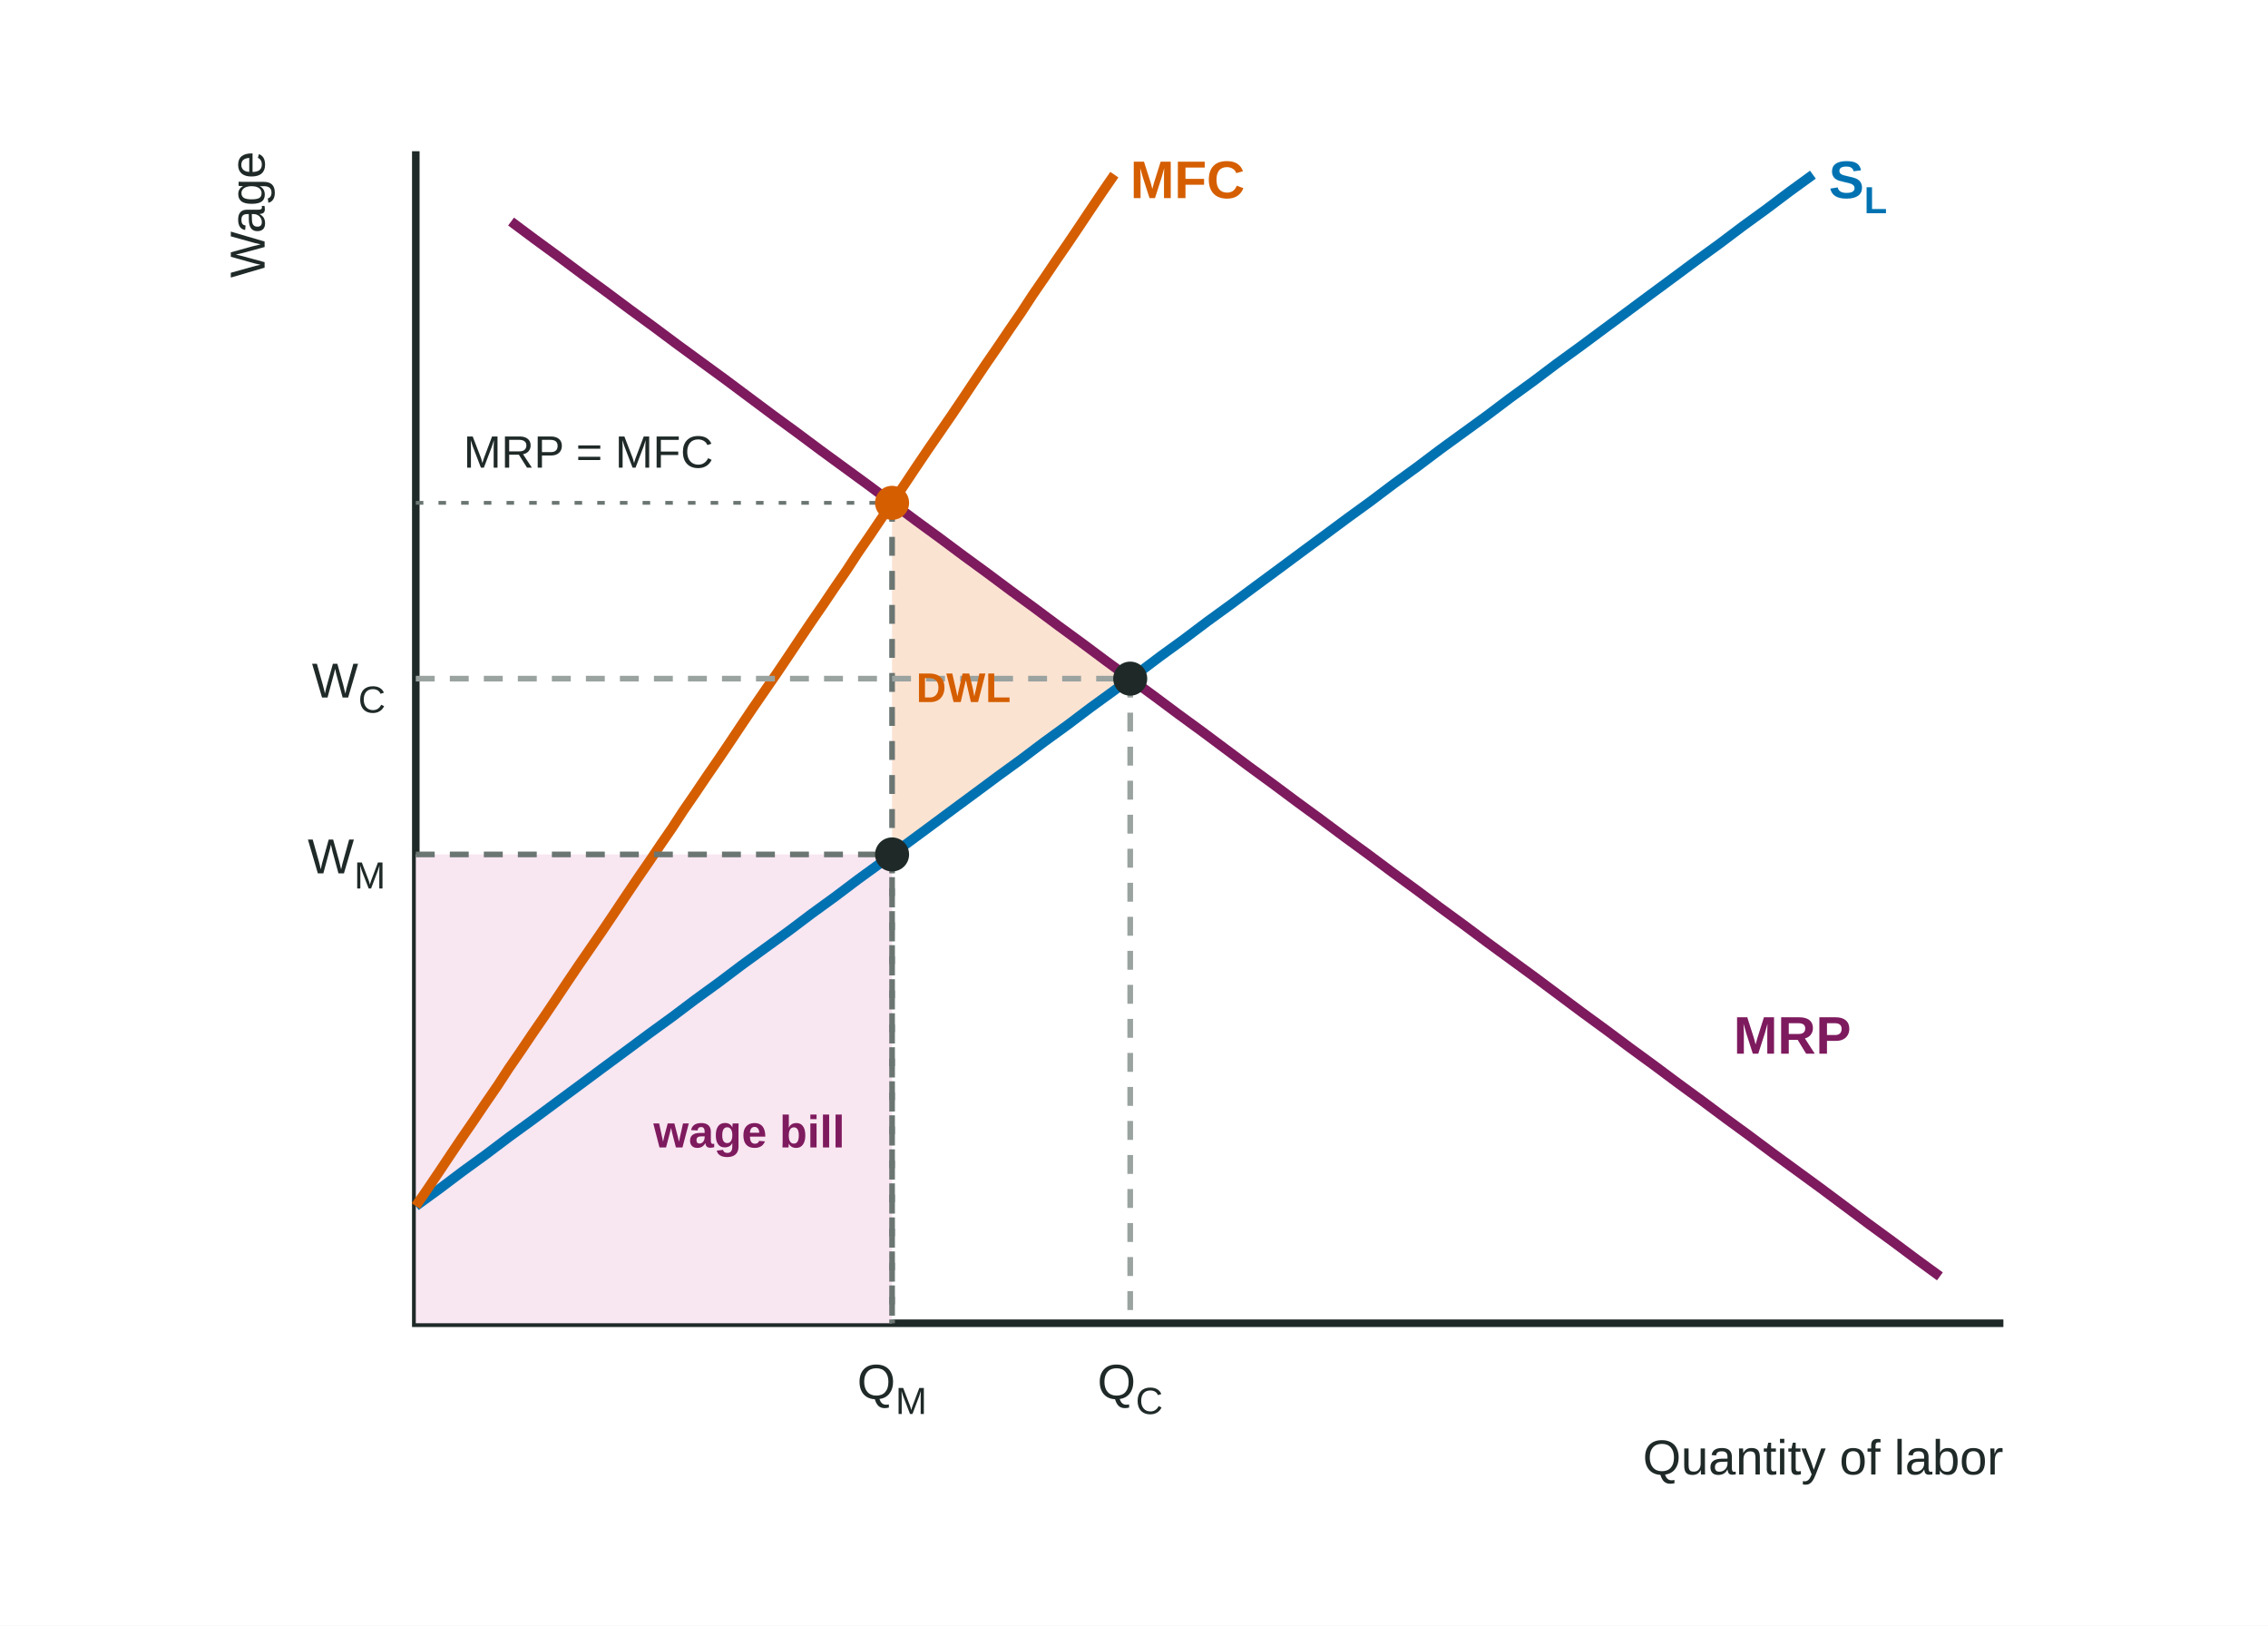
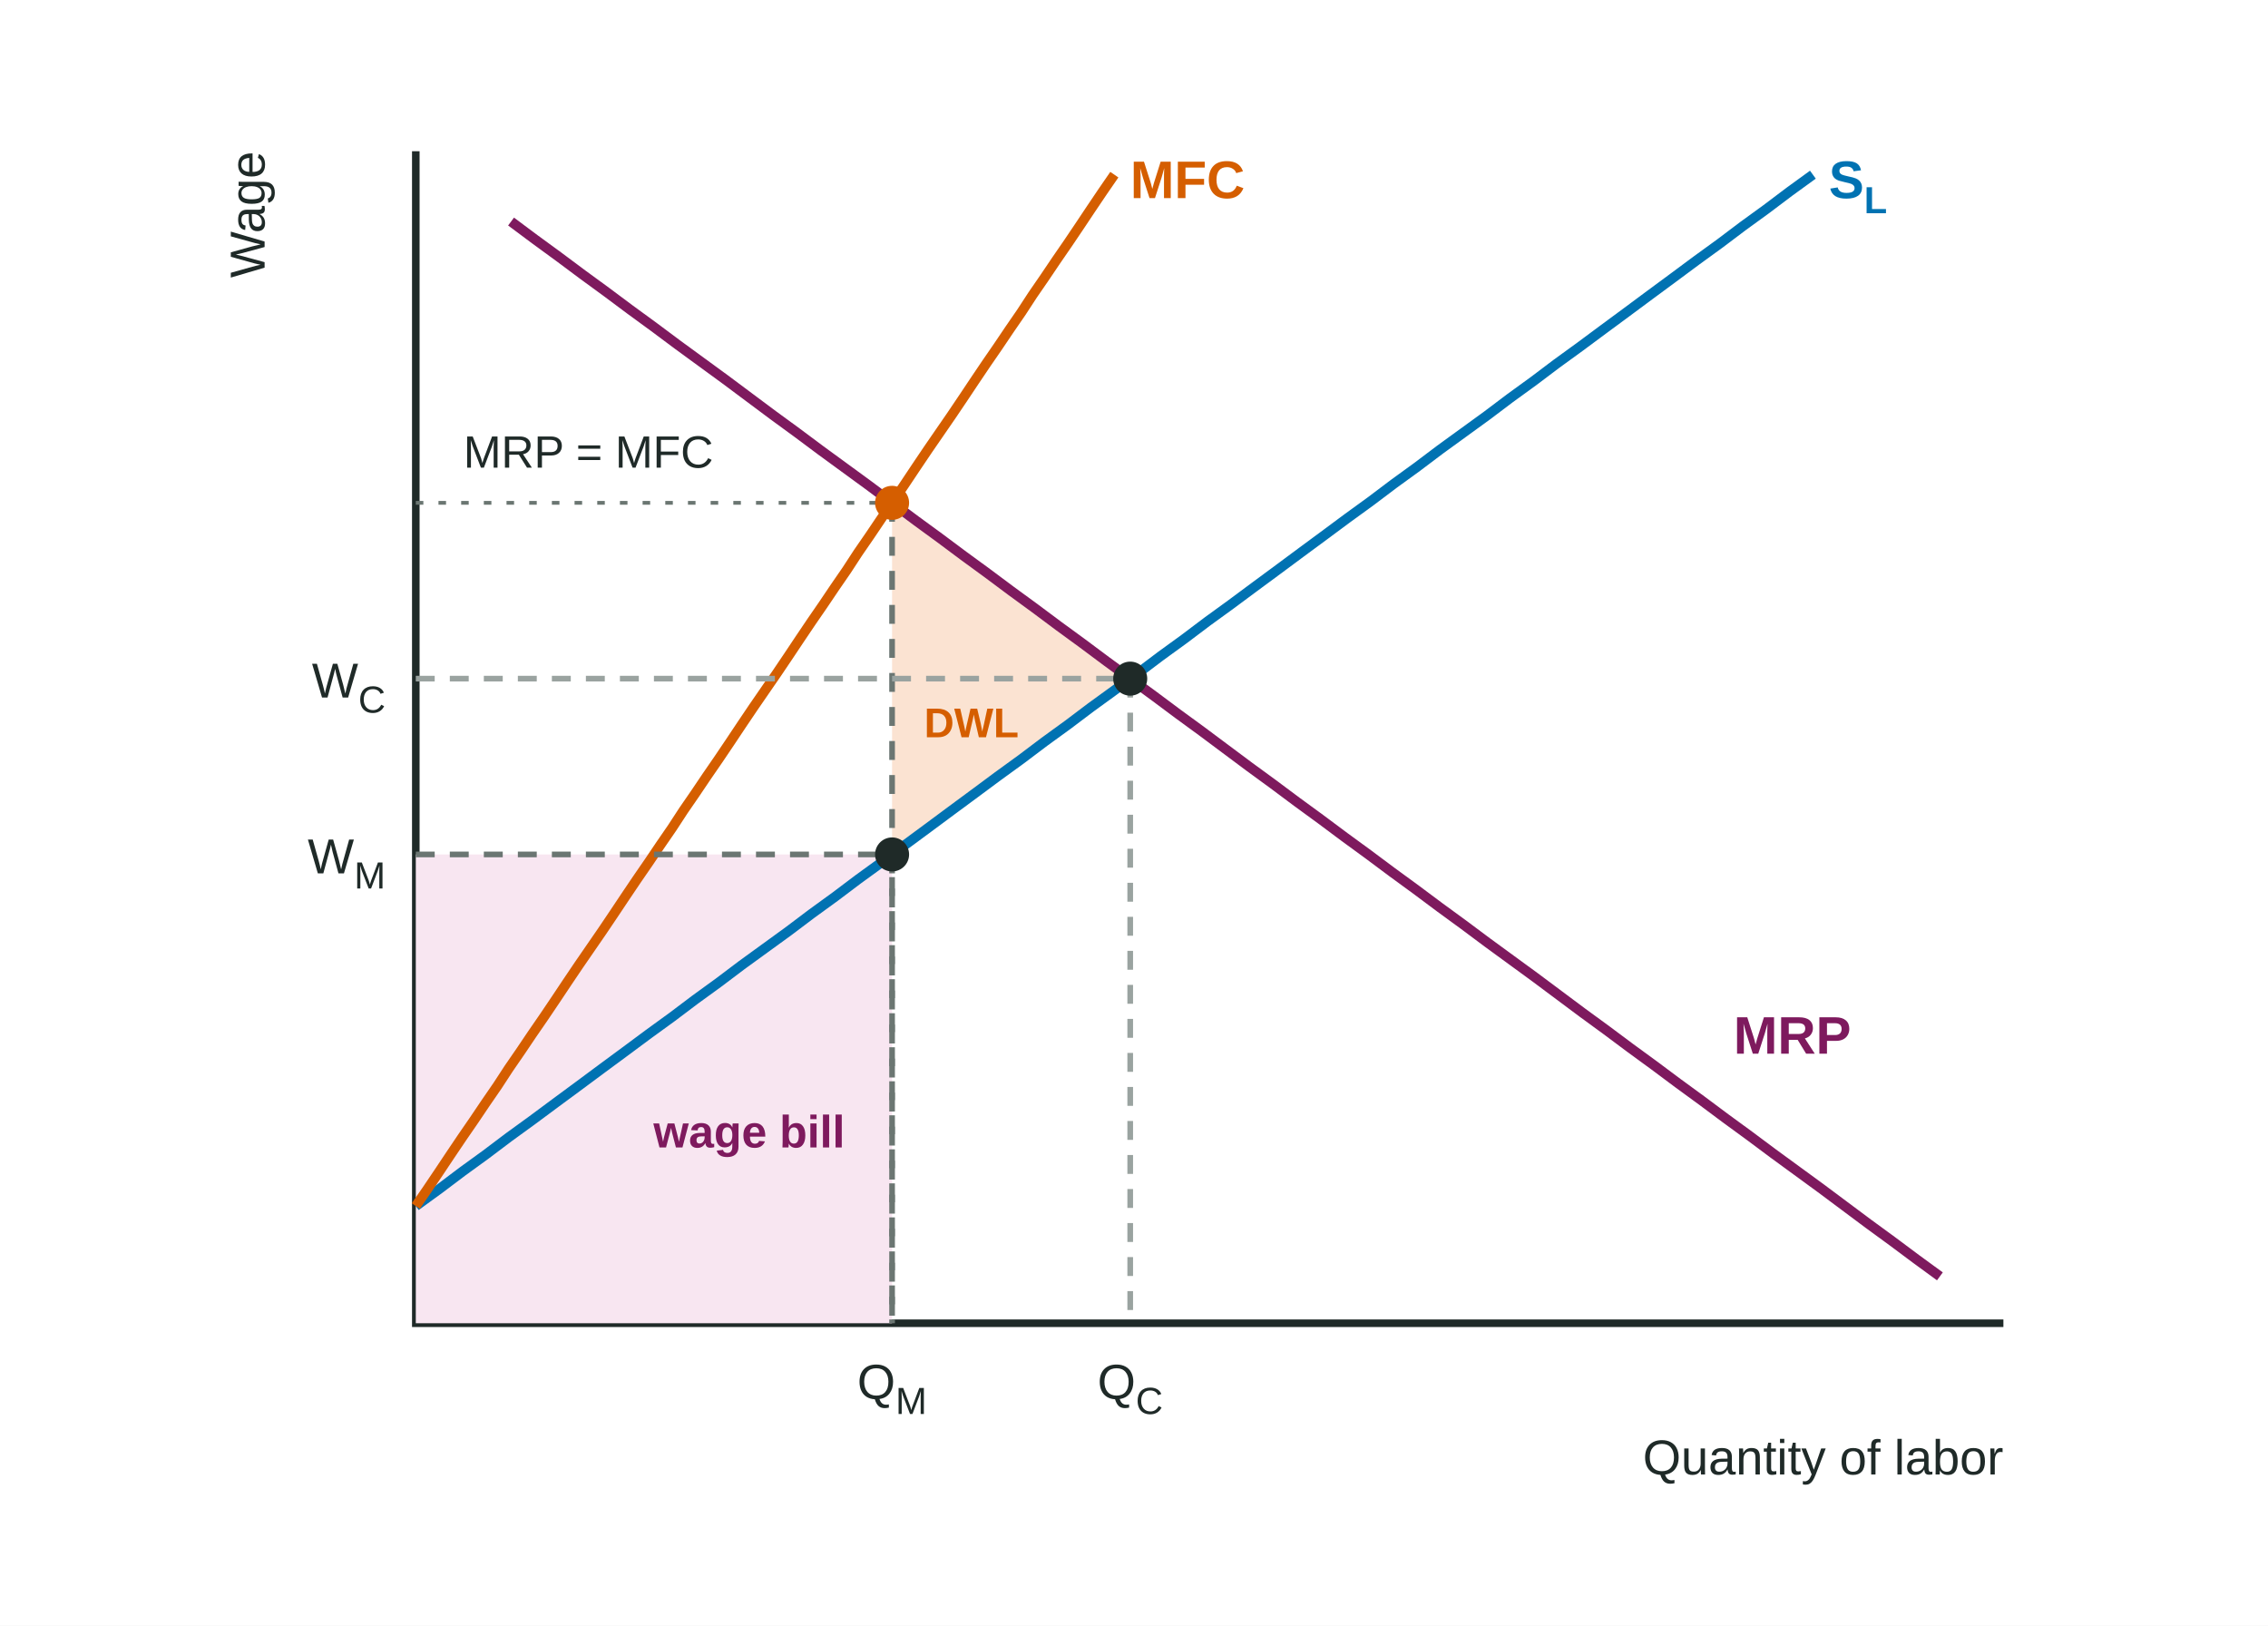
<svg xmlns="http://www.w3.org/2000/svg" viewBox="0 0 600 430" width="600" height="430" role="img" aria-labelledby="monopsony-graph-t monopsony-graph-d" font-family="Arial, Helvetica, sans-serif">
  <defs>
    <marker id="monopsony-graph-ar" viewBox="0 0 10 10" refX="9" refY="5" markerWidth="7" markerHeight="7" orient="auto-start-reverse">
      <path d="M0,0 L10,5 L0,10 z" fill="#1F2A28" />
    </marker>
    <marker id="monopsony-graph-arA" viewBox="0 0 10 10" refX="9" refY="5" markerWidth="7" markerHeight="7" orient="auto-start-reverse">
      <path d="M0,0 L10,5 L0,10 z" fill="#7E1A5E" />
    </marker>
    <marker id="monopsony-graph-arV" viewBox="0 0 10 10" refX="9" refY="5" markerWidth="7" markerHeight="7" orient="auto-start-reverse">
      <path d="M0,0 L10,5 L0,10 z" fill="#D55E00" />
    </marker>
    <marker id="monopsony-graph-arB" viewBox="0 0 10 10" refX="9" refY="5" markerWidth="7" markerHeight="7" orient="auto-start-reverse">
      <path d="M0,0 L10,5 L0,10 z" fill="#0072B2" />
    </marker>
  </defs>
  <rect width="600" height="430" fill="#FFFFFF" />
  <path d="M110 40V350H530" fill="none" stroke="#1F2A28" stroke-width="2" />
  <text x="530" y="390" font-size="13" font-weight="normal" fill="#1F2A28" text-anchor="end">Quantity of labor</text>
  <text transform="translate(70 40) rotate(-90)" font-size="13" fill="#1F2A28" text-anchor="end">Wage</text>
  <path d="M110 350L236 350L236 226L110 226Z" fill="#F8E6F1" stroke="none" fill-opacity="1" />
  <path d="M236 226L236 133L299 179.5Z" fill="#FBE3D2" stroke="none" fill-opacity="1" />
  <path d="M110 319L116.2 314.5L122.3 309.9L128.5 305.4L134.6 300.8L140.8 296.3L147 291.7L153.1 287.2L159.3 282.6L165.4 278.1L171.6 273.5L177.8 269L183.9 264.4L190.1 259.9L196.2 255.3L202.4 250.8L208.6 246.3L214.7 241.7L220.9 237.2L227 232.6L233.2 228.1L239.4 223.5L245.5 219L251.7 214.4L257.8 209.9L264 205.3L270.2 200.8L276.3 196.2L282.5 191.7L288.6 187.1L294.8 182.6L301 178.1L307.1 173.5L313.3 169L319.4 164.4L325.6 159.9L331.8 155.3L337.9 150.8L344.1 146.2L350.2 141.7L356.4 137.1L362.6 132.6L368.7 128L374.9 123.5L381 118.9L387.2 114.4L393.4 109.9L399.5 105.3L405.7 100.8L411.8 96.2L418 91.7L424.2 87.1L430.3 82.6L436.5 78L442.6 73.5L448.8 68.9L455 64.4L461.1 59.8L467.3 55.3L473.4 50.7L479.6 46.2" fill="none" stroke="#0072B2" stroke-width="2.6" />
  <path d="M110 319L113.1 314.5L116.2 309.9L119.2 305.4L122.3 300.8L125.4 296.3L128.5 291.7L131.6 287.2L134.6 282.6L137.7 278.1L140.8 273.5L143.9 269L147 264.4L150 259.9L153.1 255.3L156.2 250.8L159.3 246.3L162.4 241.7L165.4 237.2L168.5 232.6L171.6 228.1L174.7 223.5L177.8 219L180.8 214.4L183.9 209.9L187 205.3L190.1 200.8L193.2 196.2L196.2 191.7L199.3 187.1L202.4 182.6L205.5 178.1L208.6 173.5L211.6 169L214.7 164.4L217.8 159.9L220.9 155.3L224 150.8L227 146.2L230.1 141.7L233.2 137.1L236.3 132.6L239.4 128L242.4 123.5L245.5 118.9L248.6 114.4L251.7 109.9L254.8 105.3L257.8 100.8L260.9 96.2L264 91.7L267.1 87.1L270.2 82.6L273.2 78L276.3 73.5L279.4 68.9L282.5 64.4L285.6 59.8L288.6 55.3L291.7 50.7L294.8 46.2" fill="none" stroke="#D55E00" stroke-width="2.6" />
  <path d="M135.2 58.6L141.5 63.3L147.8 67.9L154.1 72.6L160.4 77.2L166.7 81.9L173 86.5L179.3 91.2L185.6 95.8L191.9 100.4L198.2 105.1L204.5 109.8L210.8 114.4L217.1 119.1L223.4 123.7L229.7 128.3L236 133L242.3 137.7L248.6 142.3L254.9 147L261.2 151.6L267.5 156.3L273.8 160.9L280.1 165.6L286.4 170.2L292.7 174.9L299 179.5L305.3 184.1L311.6 188.8L317.9 193.4L324.2 198.1L330.5 202.8L336.8 207.4L343.1 212.1L349.4 216.7L355.7 221.4L362 226L368.3 230.7L374.6 235.3L380.9 240L387.2 244.6L393.5 249.3L399.8 253.9L406.1 258.5L412.4 263.2L418.7 267.9L425 272.5L431.3 277.2L437.6 281.8L443.9 286.5L450.2 291.1L456.5 295.8L462.8 300.4L469.1 305.1L475.4 309.7L481.7 314.3L488 319L494.3 323.7L500.6 328.3L506.9 333L513.2 337.6" fill="none" stroke="#7E1A5E" stroke-width="2.6" />
  <path d="M236 133V350" stroke="#6B7672" stroke-width="1.5" stroke-dasharray="5 4" />
  <path d="M110 133H236" stroke="#6B7672" stroke-width="1" stroke-dasharray="2 4" />
  <path d="M110 226H236V350" fill="none" stroke="#6B7672" stroke-width="1.5" stroke-dasharray="5 4" />
  <circle cx="236" cy="226" r="4.5" fill="#1F2A28" />
  <text x="236" y="370" font-size="13" font-weight="normal" fill="#1F2A28" text-anchor="middle">Q<tspan font-size="10" dy="4">M</tspan>
  </text>
  <text x="102" y="231" font-size="13" font-weight="normal" fill="#1F2A28" text-anchor="end">W<tspan font-size="10" dy="4">M</tspan>
  </text>
  <path d="M110 179.5H299V350" fill="none" stroke="#9AA3A0" stroke-width="1.5" stroke-dasharray="5 4" />
  <circle cx="299" cy="179.5" r="4.5" fill="#1F2A28" />
  <text x="299" y="370" font-size="13" font-weight="normal" fill="#1F2A28" text-anchor="middle">Q<tspan font-size="10" dy="4">C</tspan>
  </text>
  <text x="102" y="184.5" font-size="13" font-weight="normal" fill="#1F2A28" text-anchor="end">W<tspan font-size="10" dy="4">C</tspan>
  </text>
  <circle cx="236" cy="133" r="4.5" fill="#D55E00" />
  <text x="483.8" y="52.4" font-size="14" font-weight="bold" fill="#0072B2" text-anchor="start">S<tspan font-size="10" dy="4">L</tspan>
  </text>
  <text x="299" y="52.4" font-size="14" font-weight="bold" fill="#D55E00" text-anchor="start">MFC</text>
  <text x="458.6" y="278.7" font-size="14" font-weight="bold" fill="#7E1A5E" text-anchor="start">MRP</text>
  <text x="198.2" y="303.5" font-size="12" font-weight="bold" fill="#7E1A5E" text-anchor="middle">wage bill</text>
-   <text x="254.9" y="185.7" font-size="11" font-weight="bold" fill="#D55E00" text-anchor="middle">DWL</text>
+   <text x="257" y="195" font-size="11" font-weight="bold" fill="#D55E00" text-anchor="middle">DWL</text>
  <text x="122.6" y="123.7" font-size="12" font-weight="normal" fill="#1F2A28" text-anchor="start">MRP = MFC</text>
</svg>
